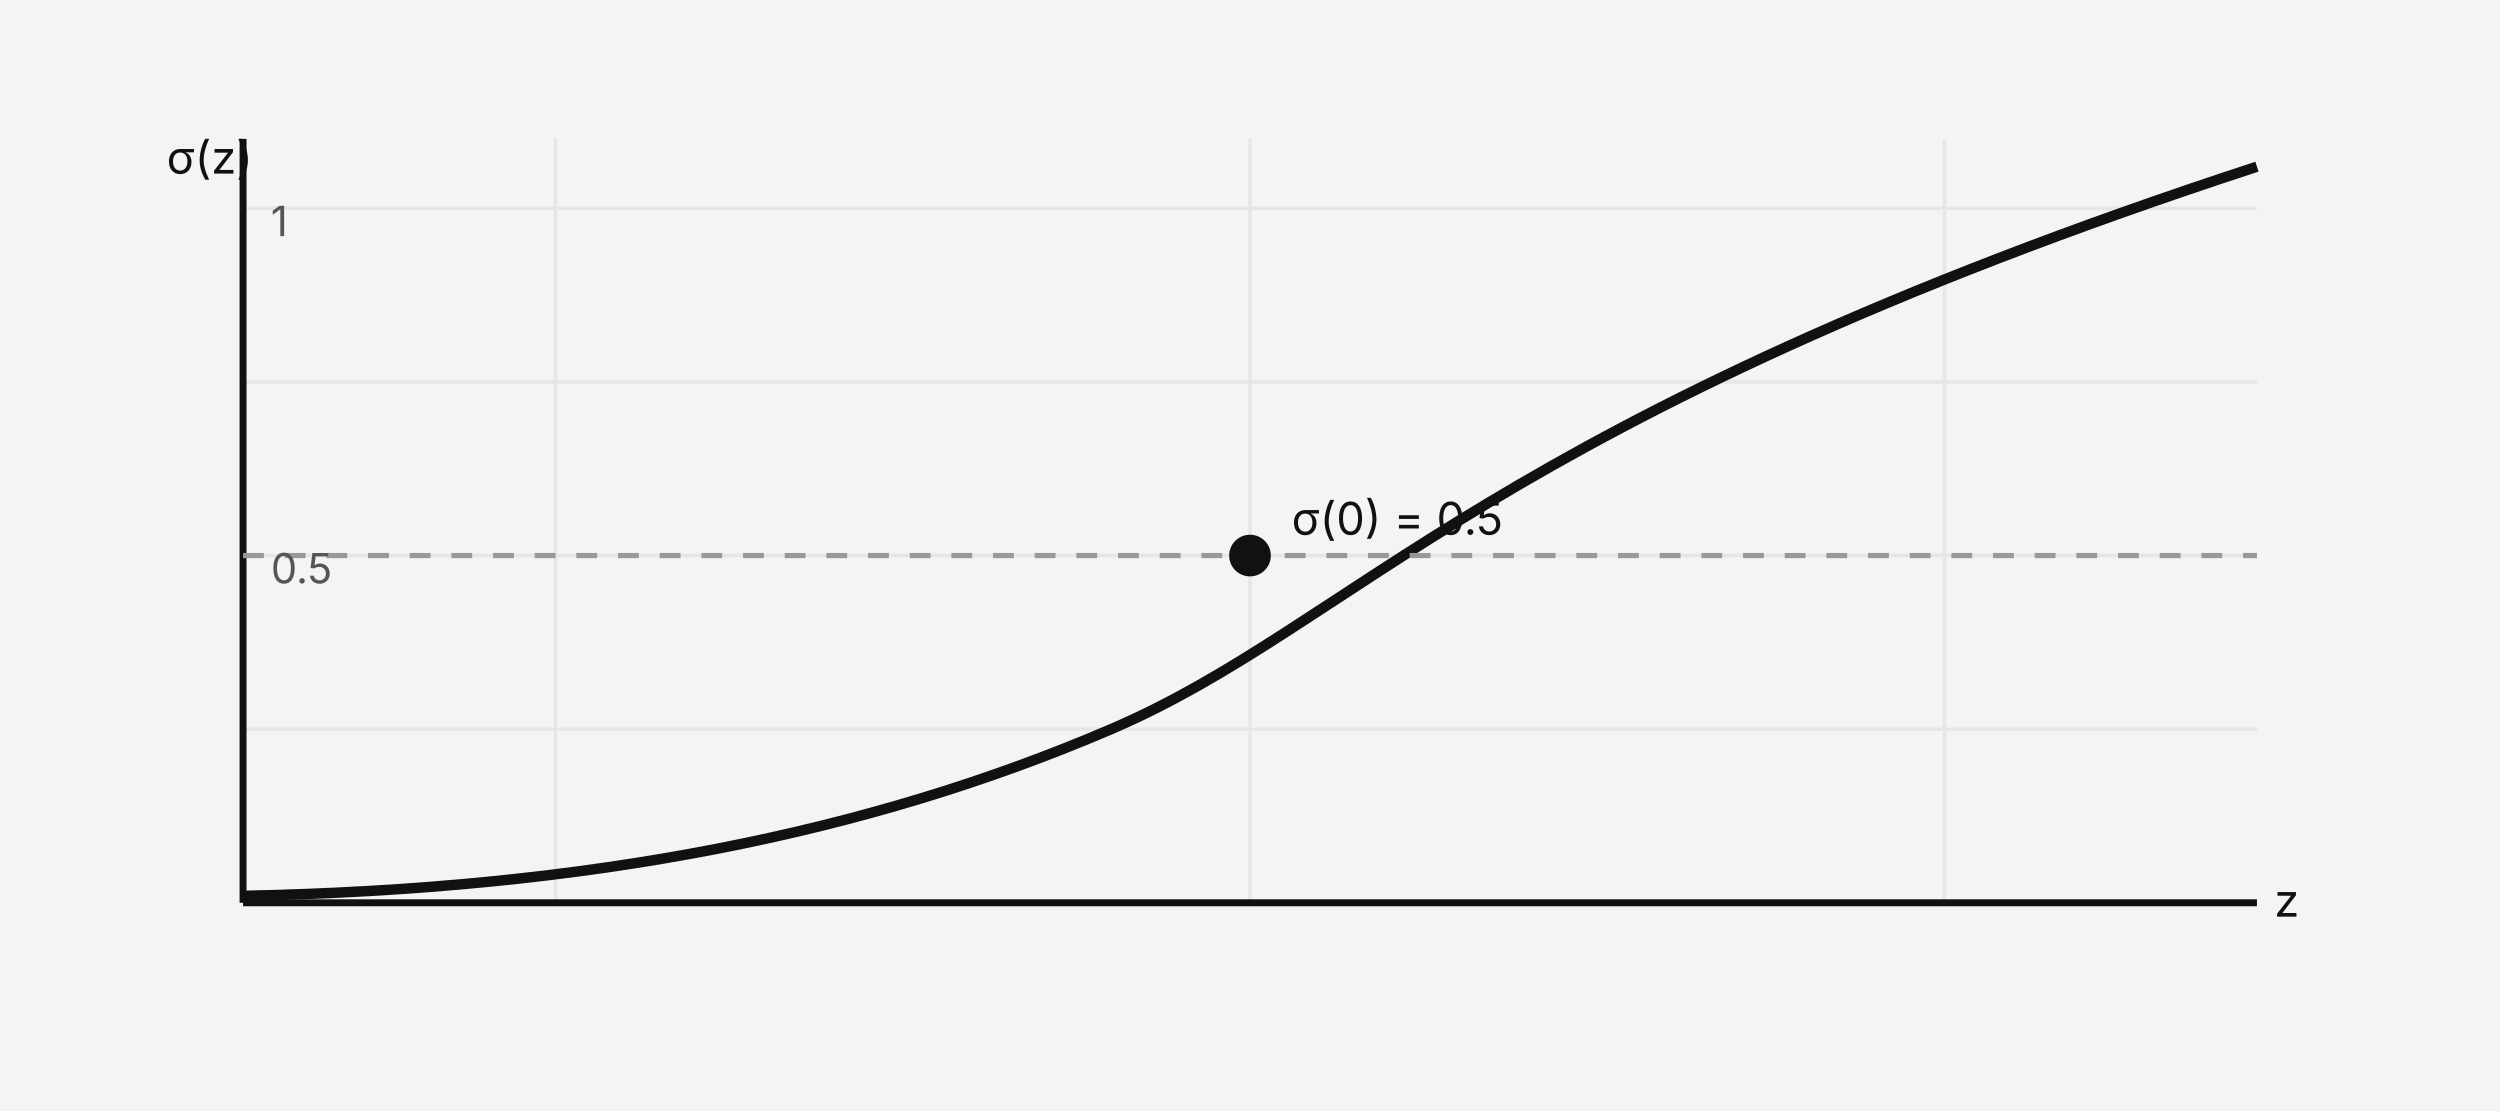
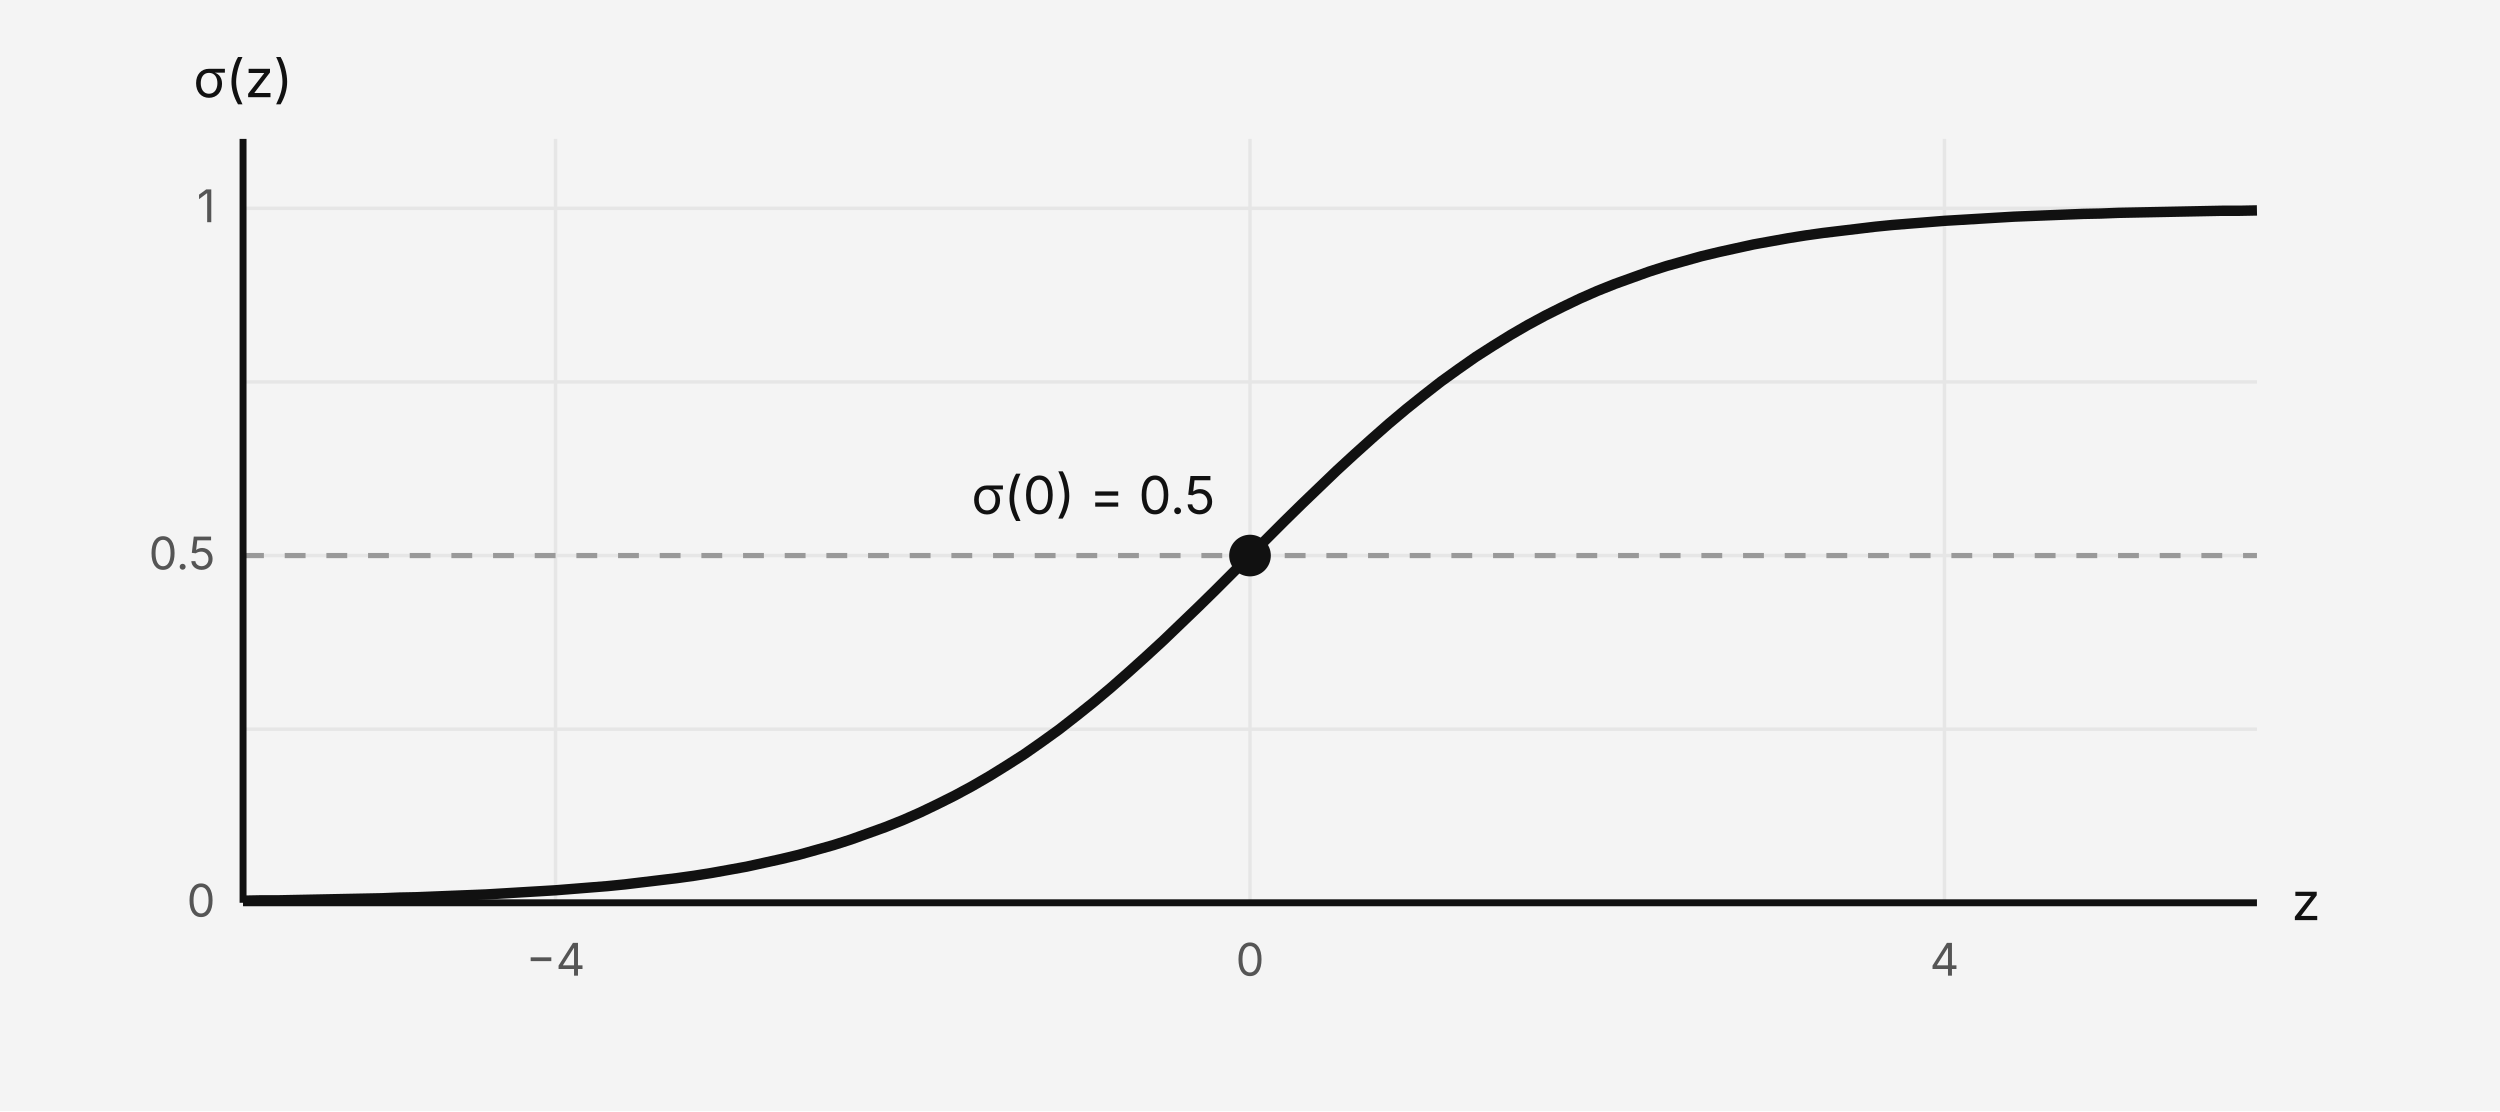
- <svg xmlns="http://www.w3.org/2000/svg" viewBox="0 0 720 320" role="img" aria-label="Sigmoid function mapping a score z to a probability between 0 and 1">
+ <svg xmlns="http://www.w3.org/2000/svg" viewBox="0 0 720 320" role="img" aria-label="Sigmoid function mapping a score z to a probability between 0 and 1, passing through 0.5 at z = 0">
  <rect width="720" height="320" fill="#f4f4f4" />
  <g stroke="#e6e6e6" stroke-width="1">
-     <line x1="70" y1="260" x2="650" y2="260" />
+     <line x1="160" y1="40" x2="160" y2="260" />
    <line x1="360" y1="40" x2="360" y2="260" />
-     <line x1="160" y1="40" x2="160" y2="260" />
    <line x1="560" y1="40" x2="560" y2="260" />
    <line x1="70" y1="210" x2="650" y2="210" />
    <line x1="70" y1="160" x2="650" y2="160" />
    <line x1="70" y1="110" x2="650" y2="110" />
    <line x1="70" y1="60" x2="650" y2="60" />
  </g>
+   <line x1="70" y1="160" x2="650" y2="160" stroke="#999" stroke-dasharray="6 6" stroke-width="1.5" />
  <line x1="70" y1="260" x2="650" y2="260" stroke="#111" stroke-width="2" />
  <line x1="70" y1="260" x2="70" y2="40" stroke="#111" stroke-width="2" />
-   <path d="M 70 258 C 170 256, 250 240, 320 210 C 390 180, 430 120, 650 48" fill="none" stroke="#111" stroke-width="3" />
-   <line x1="70" y1="160" x2="650" y2="160" stroke="#999" stroke-dasharray="6 6" stroke-width="1.5" />
+   <path d="M 70.0 259.4 L 75.0 259.3 L 80.0 259.3 L 85.0 259.2 L 90.0 259.1 L 95.0 259.0 L 100.0 258.9 L 105.0 258.8 L 110.0 258.7 L 115.0 258.5 L 120.0 258.4 L 125.0 258.2 L 130.0 258.0 L 135.0 257.8 L 140.0 257.6 L 145.0 257.3 L 150.0 257.0 L 155.0 256.7 L 160.0 256.4 L 165.0 256.0 L 170.0 255.6 L 175.0 255.2 L 180.0 254.7 L 185.0 254.1 L 190.0 253.5 L 195.0 252.9 L 200.0 252.2 L 205.0 251.4 L 210.0 250.5 L 215.0 249.6 L 220.0 248.5 L 225.0 247.4 L 230.0 246.2 L 235.0 244.8 L 240.0 243.4 L 245.0 241.8 L 250.0 240.0 L 255.0 238.2 L 260.0 236.2 L 265.0 234.0 L 270.0 231.6 L 275.0 229.1 L 280.0 226.4 L 285.0 223.5 L 290.0 220.4 L 295.0 217.2 L 300.0 213.7 L 305.0 210.1 L 310.0 206.2 L 315.0 202.2 L 320.0 198.0 L 325.0 193.6 L 330.0 189.1 L 335.0 184.5 L 340.0 179.7 L 345.0 174.9 L 350.0 170.0 L 355.0 165.0 L 360.0 160.0 L 365.0 155.0 L 370.0 150.0 L 375.0 145.1 L 380.0 140.3 L 385.0 135.5 L 390.0 130.9 L 395.0 126.4 L 400.0 122.0 L 405.0 117.8 L 410.0 113.8 L 415.0 109.9 L 420.0 106.3 L 425.0 102.8 L 430.0 99.6 L 435.0 96.5 L 440.0 93.6 L 445.0 90.9 L 450.0 88.4 L 455.0 86.0 L 460.0 83.8 L 465.0 81.8 L 470.0 80.0 L 475.0 78.2 L 480.0 76.6 L 485.0 75.2 L 490.0 73.8 L 495.0 72.6 L 500.0 71.5 L 505.0 70.4 L 510.0 69.5 L 515.0 68.6 L 520.0 67.8 L 525.0 67.1 L 530.0 66.5 L 535.0 65.9 L 540.0 65.3 L 545.0 64.8 L 550.0 64.4 L 555.0 64.0 L 560.0 63.6 L 565.0 63.3 L 570.0 63.0 L 575.0 62.7 L 580.0 62.4 L 585.0 62.2 L 590.0 62.0 L 595.0 61.8 L 600.0 61.6 L 605.0 61.5 L 610.0 61.3 L 615.0 61.2 L 620.0 61.1 L 625.0 61.0 L 630.0 60.9 L 635.0 60.8 L 640.0 60.7 L 645.0 60.7 L 650.0 60.6" fill="none" stroke="#111" stroke-width="3" stroke-linejoin="round" />
  <circle cx="360" cy="160" r="6" fill="#111" />
-   <text x="372" y="154" font-family="Inter, Arial, sans-serif" font-size="13" fill="#111">σ(0) = 0.5</text>
-   <text x="655" y="264" font-family="Inter, Arial, sans-serif" font-size="13" fill="#111">z</text>
-   <text x="48" y="50" font-family="Inter, Arial, sans-serif" font-size="13" fill="#111">σ(z)</text>
-   <text x="78" y="168" font-family="Inter, Arial, sans-serif" font-size="12" fill="#555">0.5</text>
-   <text x="78" y="68" font-family="Inter, Arial, sans-serif" font-size="12" fill="#555">1</text>
+   <text x="350" y="148" text-anchor="end" font-family="Inter, Arial, sans-serif" font-size="15" fill="#111">σ(0) = 0.5</text>
+   <text x="70" y="28" text-anchor="middle" font-family="Inter, Arial, sans-serif" font-size="15" fill="#111">σ(z)</text>
+   <text x="660" y="265" font-family="Inter, Arial, sans-serif" font-size="15" fill="#111">z</text>
+   <g font-family="Inter, Arial, sans-serif" font-size="13" fill="#555">
+     <text x="62" y="64" text-anchor="end">1</text>
+     <text x="62" y="164" text-anchor="end">0.5</text>
+     <text x="62" y="264" text-anchor="end">0</text>
+     <text x="160" y="281" text-anchor="middle">−4</text>
+     <text x="360" y="281" text-anchor="middle">0</text>
+     <text x="560" y="281" text-anchor="middle">4</text>
+   </g>
</svg>
